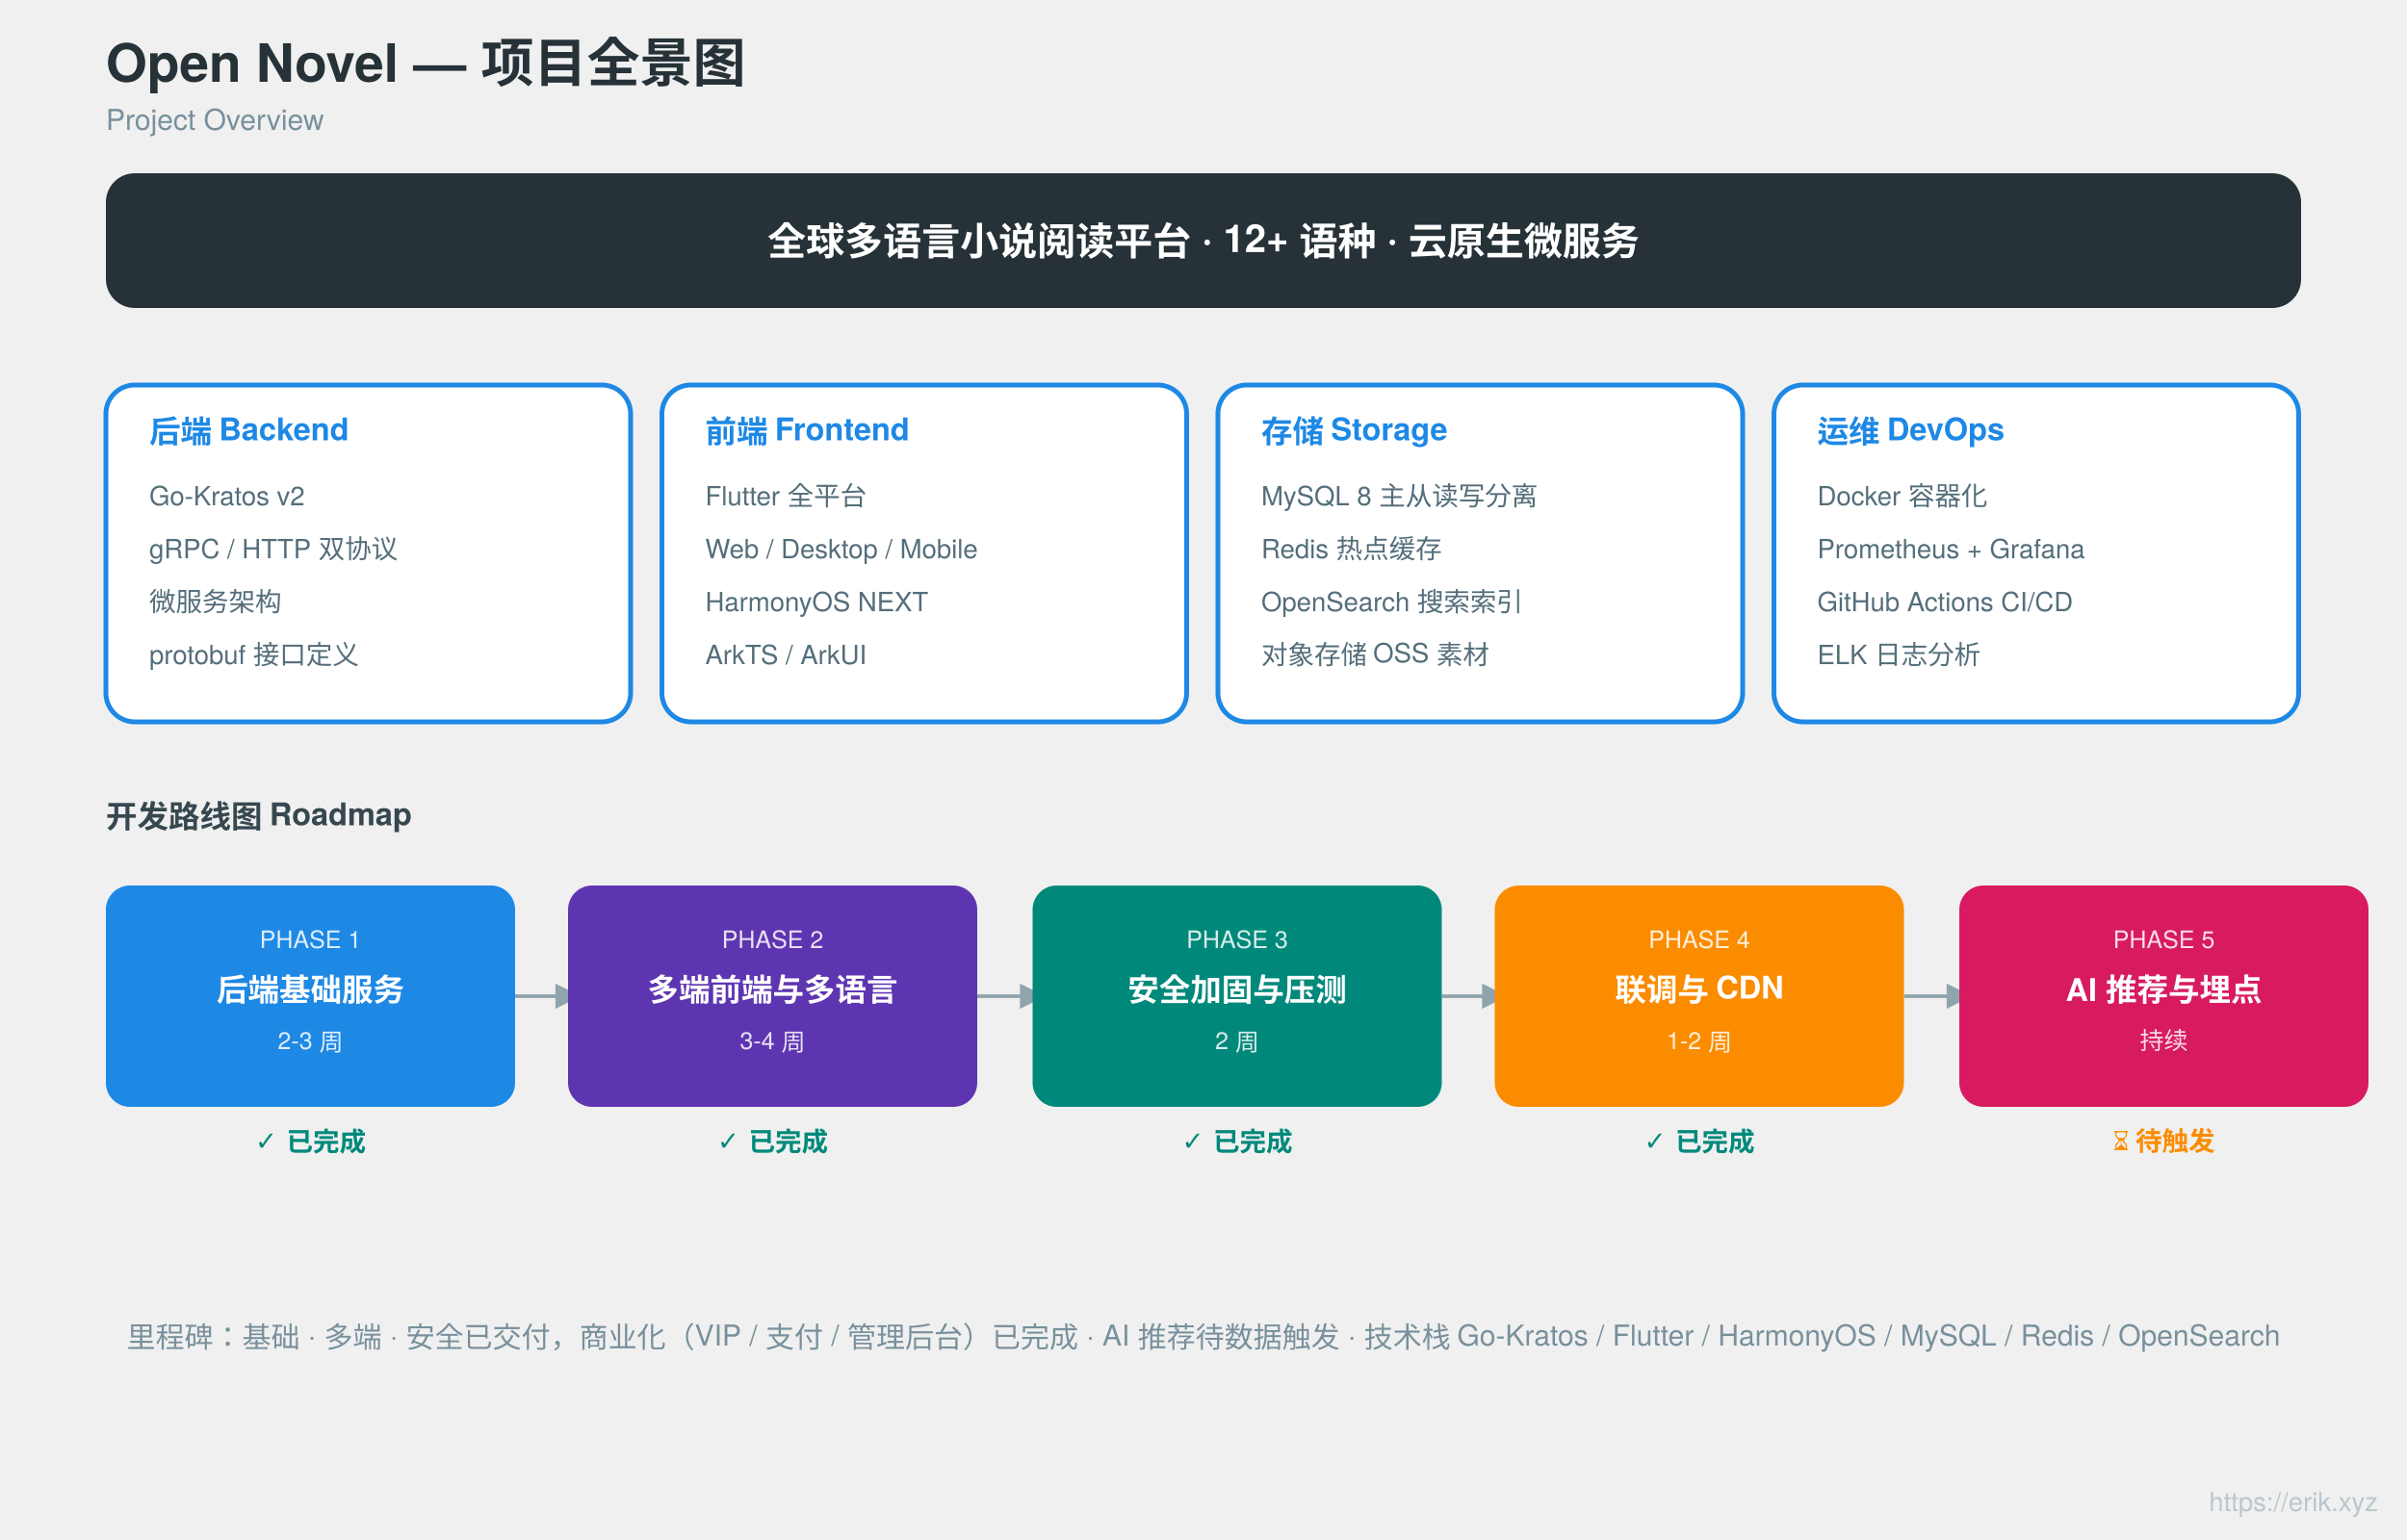
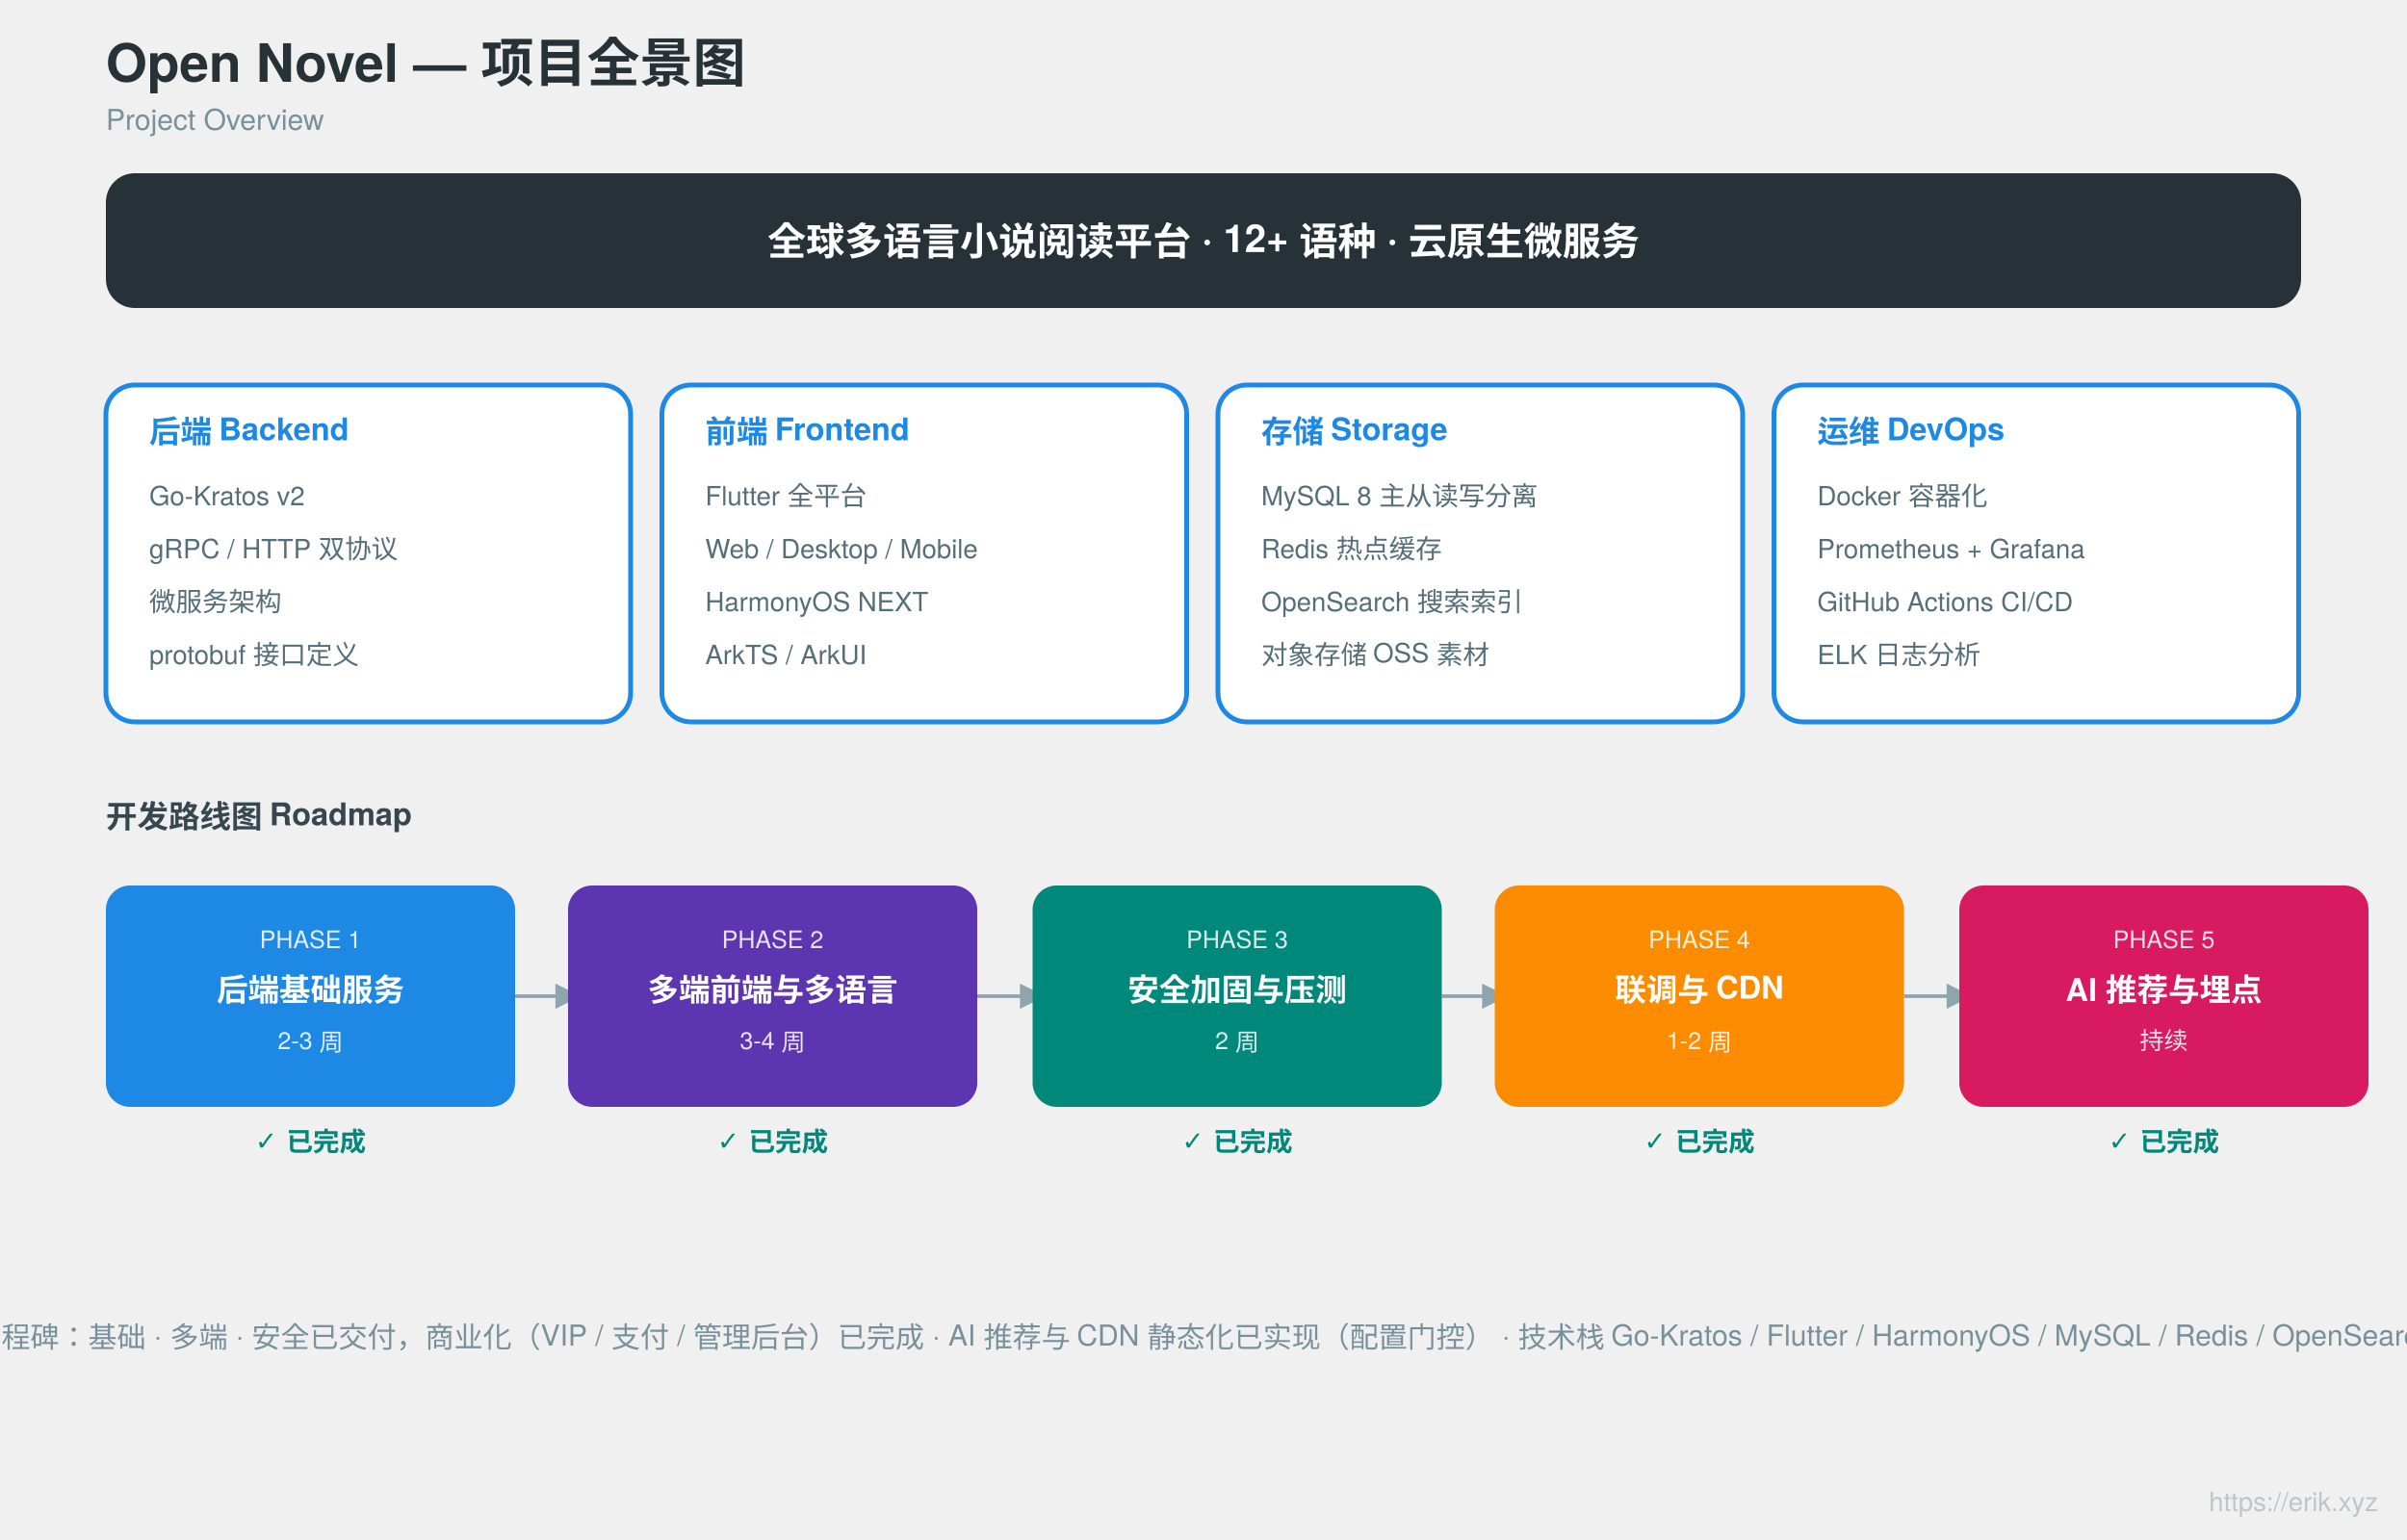
<svg xmlns="http://www.w3.org/2000/svg" width="1000" height="640" viewBox="0 0 1000 640" font-family="'PingFang SC','Microsoft YaHei','Helvetica Neue',sans-serif">
  <defs>
    <marker id="arrow" viewBox="0 0 10 10" refX="5" refY="5" markerWidth="7" markerHeight="7" orient="auto-start-reverse">
      <path d="M 0 0 L 10 5 L 0 10 z" fill="#90a4ae" />
    </marker>
  </defs>
  <text x="44" y="34" font-size="22" font-weight="700" fill="#263238">Open Novel — 项目全景图</text>
  <text x="44" y="54" font-size="12" fill="#78909c">Project Overview</text>
  <rect x="44" y="72" width="912" height="56" rx="12" fill="#263238" />
  <text x="500" y="106" font-size="16" font-weight="600" fill="#ffffff" text-anchor="middle">全球多语言小说阅读平台 · 12+ 语种 · 云原生微服务</text>
  <g>
    <rect x="44" y="160" width="218" height="140" rx="12" fill="#ffffff" stroke="#1e88e5" stroke-width="2" />
    <text x="62" y="184" font-size="13" font-weight="700" fill="#1e88e5">后端 Backend</text>
    <text x="62" y="210" font-size="11" fill="#546e7a">Go-Kratos v2</text>
    <text x="62" y="232" font-size="11" fill="#546e7a">gRPC / HTTP 双协议</text>
    <text x="62" y="254" font-size="11" fill="#546e7a">微服务架构</text>
    <text x="62" y="276" font-size="11" fill="#546e7a">protobuf 接口定义</text>
  </g>
  <g>
    <rect x="275" y="160" width="218" height="140" rx="12" fill="#ffffff" stroke="#1e88e5" stroke-width="2" />
    <text x="293" y="184" font-size="13" font-weight="700" fill="#1e88e5">前端 Frontend</text>
    <text x="293" y="210" font-size="11" fill="#546e7a">Flutter 全平台</text>
    <text x="293" y="232" font-size="11" fill="#546e7a">Web / Desktop / Mobile</text>
    <text x="293" y="254" font-size="11" fill="#546e7a">HarmonyOS NEXT</text>
    <text x="293" y="276" font-size="11" fill="#546e7a">ArkTS / ArkUI</text>
  </g>
  <g>
    <rect x="506" y="160" width="218" height="140" rx="12" fill="#ffffff" stroke="#1e88e5" stroke-width="2" />
    <text x="524" y="184" font-size="13" font-weight="700" fill="#1e88e5">存储 Storage</text>
    <text x="524" y="210" font-size="11" fill="#546e7a">MySQL 8 主从读写分离</text>
    <text x="524" y="232" font-size="11" fill="#546e7a">Redis 热点缓存</text>
    <text x="524" y="254" font-size="11" fill="#546e7a">OpenSearch 搜索索引</text>
    <text x="524" y="276" font-size="11" fill="#546e7a">对象存储 OSS 素材</text>
  </g>
  <g>
    <rect x="737" y="160" width="218" height="140" rx="12" fill="#ffffff" stroke="#1e88e5" stroke-width="2" />
    <text x="755" y="184" font-size="13" font-weight="700" fill="#1e88e5">运维 DevOps</text>
    <text x="755" y="210" font-size="11" fill="#546e7a">Docker 容器化</text>
    <text x="755" y="232" font-size="11" fill="#546e7a">Prometheus + Grafana</text>
    <text x="755" y="254" font-size="11" fill="#546e7a">GitHub Actions CI/CD</text>
    <text x="755" y="276" font-size="11" fill="#546e7a">ELK 日志分析</text>
  </g>
  <text x="44" y="344" font-size="13" font-weight="700" fill="#37474f">开发路线图 Roadmap</text>
  <line x1="214" y1="414" x2="236" y2="414" stroke="#90a4ae" stroke-width="1.5" marker-end="url(#arrow)" />
  <line x1="406" y1="414" x2="429" y2="414" stroke="#90a4ae" stroke-width="1.5" marker-end="url(#arrow)" />
  <line x1="599" y1="414" x2="621" y2="414" stroke="#90a4ae" stroke-width="1.5" marker-end="url(#arrow)" />
  <line x1="791" y1="414" x2="814" y2="414" stroke="#90a4ae" stroke-width="1.5" marker-end="url(#arrow)" />
  <g>
    <rect x="44" y="368" width="170" height="92" rx="10" fill="#1e88e5" />
    <text x="129" y="394" font-size="10" fill="#ffffff" opacity="0.85" text-anchor="middle">PHASE 1</text>
    <text x="129" y="416" font-size="13" font-weight="600" fill="#ffffff" text-anchor="middle">后端基础服务</text>
    <text x="129" y="436" font-size="10" fill="#ffffff" opacity="0.85" text-anchor="middle">2-3 周</text>
  </g>
  <g>
    <rect x="236" y="368" width="170" height="92" rx="10" fill="#5e35b1" />
    <text x="321" y="394" font-size="10" fill="#ffffff" opacity="0.85" text-anchor="middle">PHASE 2</text>
    <text x="321" y="416" font-size="13" font-weight="600" fill="#ffffff" text-anchor="middle">多端前端与多语言</text>
    <text x="321" y="436" font-size="10" fill="#ffffff" opacity="0.85" text-anchor="middle">3-4 周</text>
  </g>
  <g>
    <rect x="429" y="368" width="170" height="92" rx="10" fill="#00897b" />
    <text x="514" y="394" font-size="10" fill="#ffffff" opacity="0.85" text-anchor="middle">PHASE 3</text>
    <text x="514" y="416" font-size="13" font-weight="600" fill="#ffffff" text-anchor="middle">安全加固与压测</text>
    <text x="514" y="436" font-size="10" fill="#ffffff" opacity="0.85" text-anchor="middle">2 周</text>
  </g>
  <g>
    <rect x="621" y="368" width="170" height="92" rx="10" fill="#fb8c00" />
    <text x="706" y="394" font-size="10" fill="#ffffff" opacity="0.85" text-anchor="middle">PHASE 4</text>
    <text x="706" y="416" font-size="13" font-weight="600" fill="#ffffff" text-anchor="middle">联调与 CDN</text>
    <text x="706" y="436" font-size="10" fill="#ffffff" opacity="0.85" text-anchor="middle">1-2 周</text>
  </g>
  <g>
    <rect x="814" y="368" width="170" height="92" rx="10" fill="#d81b60" />
    <text x="899" y="394" font-size="10" fill="#ffffff" opacity="0.85" text-anchor="middle">PHASE 5</text>
    <text x="899" y="416" font-size="13" font-weight="600" fill="#ffffff" text-anchor="middle">AI 推荐与埋点</text>
    <text x="899" y="436" font-size="10" fill="#ffffff" opacity="0.85" text-anchor="middle">持续</text>
  </g>
  <text x="129" y="478" font-size="11" font-weight="600" fill="#00897b" text-anchor="middle">✓ 已完成</text>
  <text x="321" y="478" font-size="11" font-weight="600" fill="#00897b" text-anchor="middle">✓ 已完成</text>
  <text x="514" y="478" font-size="11" font-weight="600" fill="#00897b" text-anchor="middle">✓ 已完成</text>
  <text x="706" y="478" font-size="11" font-weight="600" fill="#00897b" text-anchor="middle">✓ 已完成</text>
-   <text x="899" y="478" font-size="11" font-weight="600" fill="#fb8c00" text-anchor="middle">⏳ 待触发</text>
-   <text x="500" y="560" font-size="12" fill="#78909c" text-anchor="middle">里程碑：基础 · 多端 · 安全已交付，商业化（VIP / 支付 / 管理后台）已完成 · AI 推荐待数据触发 · 技术栈 Go-Kratos / Flutter / HarmonyOS / MySQL / Redis / OpenSearch</text>
+   <text x="899" y="478" font-size="11" font-weight="600" fill="#00897b" text-anchor="middle">✓ 已完成</text>
+   <text x="500" y="560" font-size="12" fill="#78909c" text-anchor="middle">里程碑：基础 · 多端 · 安全已交付，商业化（VIP / 支付 / 管理后台）已完成 · AI 推荐与 CDN 静态化已实现（配置门控） · 技术栈 Go-Kratos / Flutter / HarmonyOS / MySQL / Redis / OpenSearch</text>
  <text x="988" y="628" font-size="11" fill="#90a4ae" opacity="0.55" text-anchor="end">https://erik.xyz</text>
</svg>
